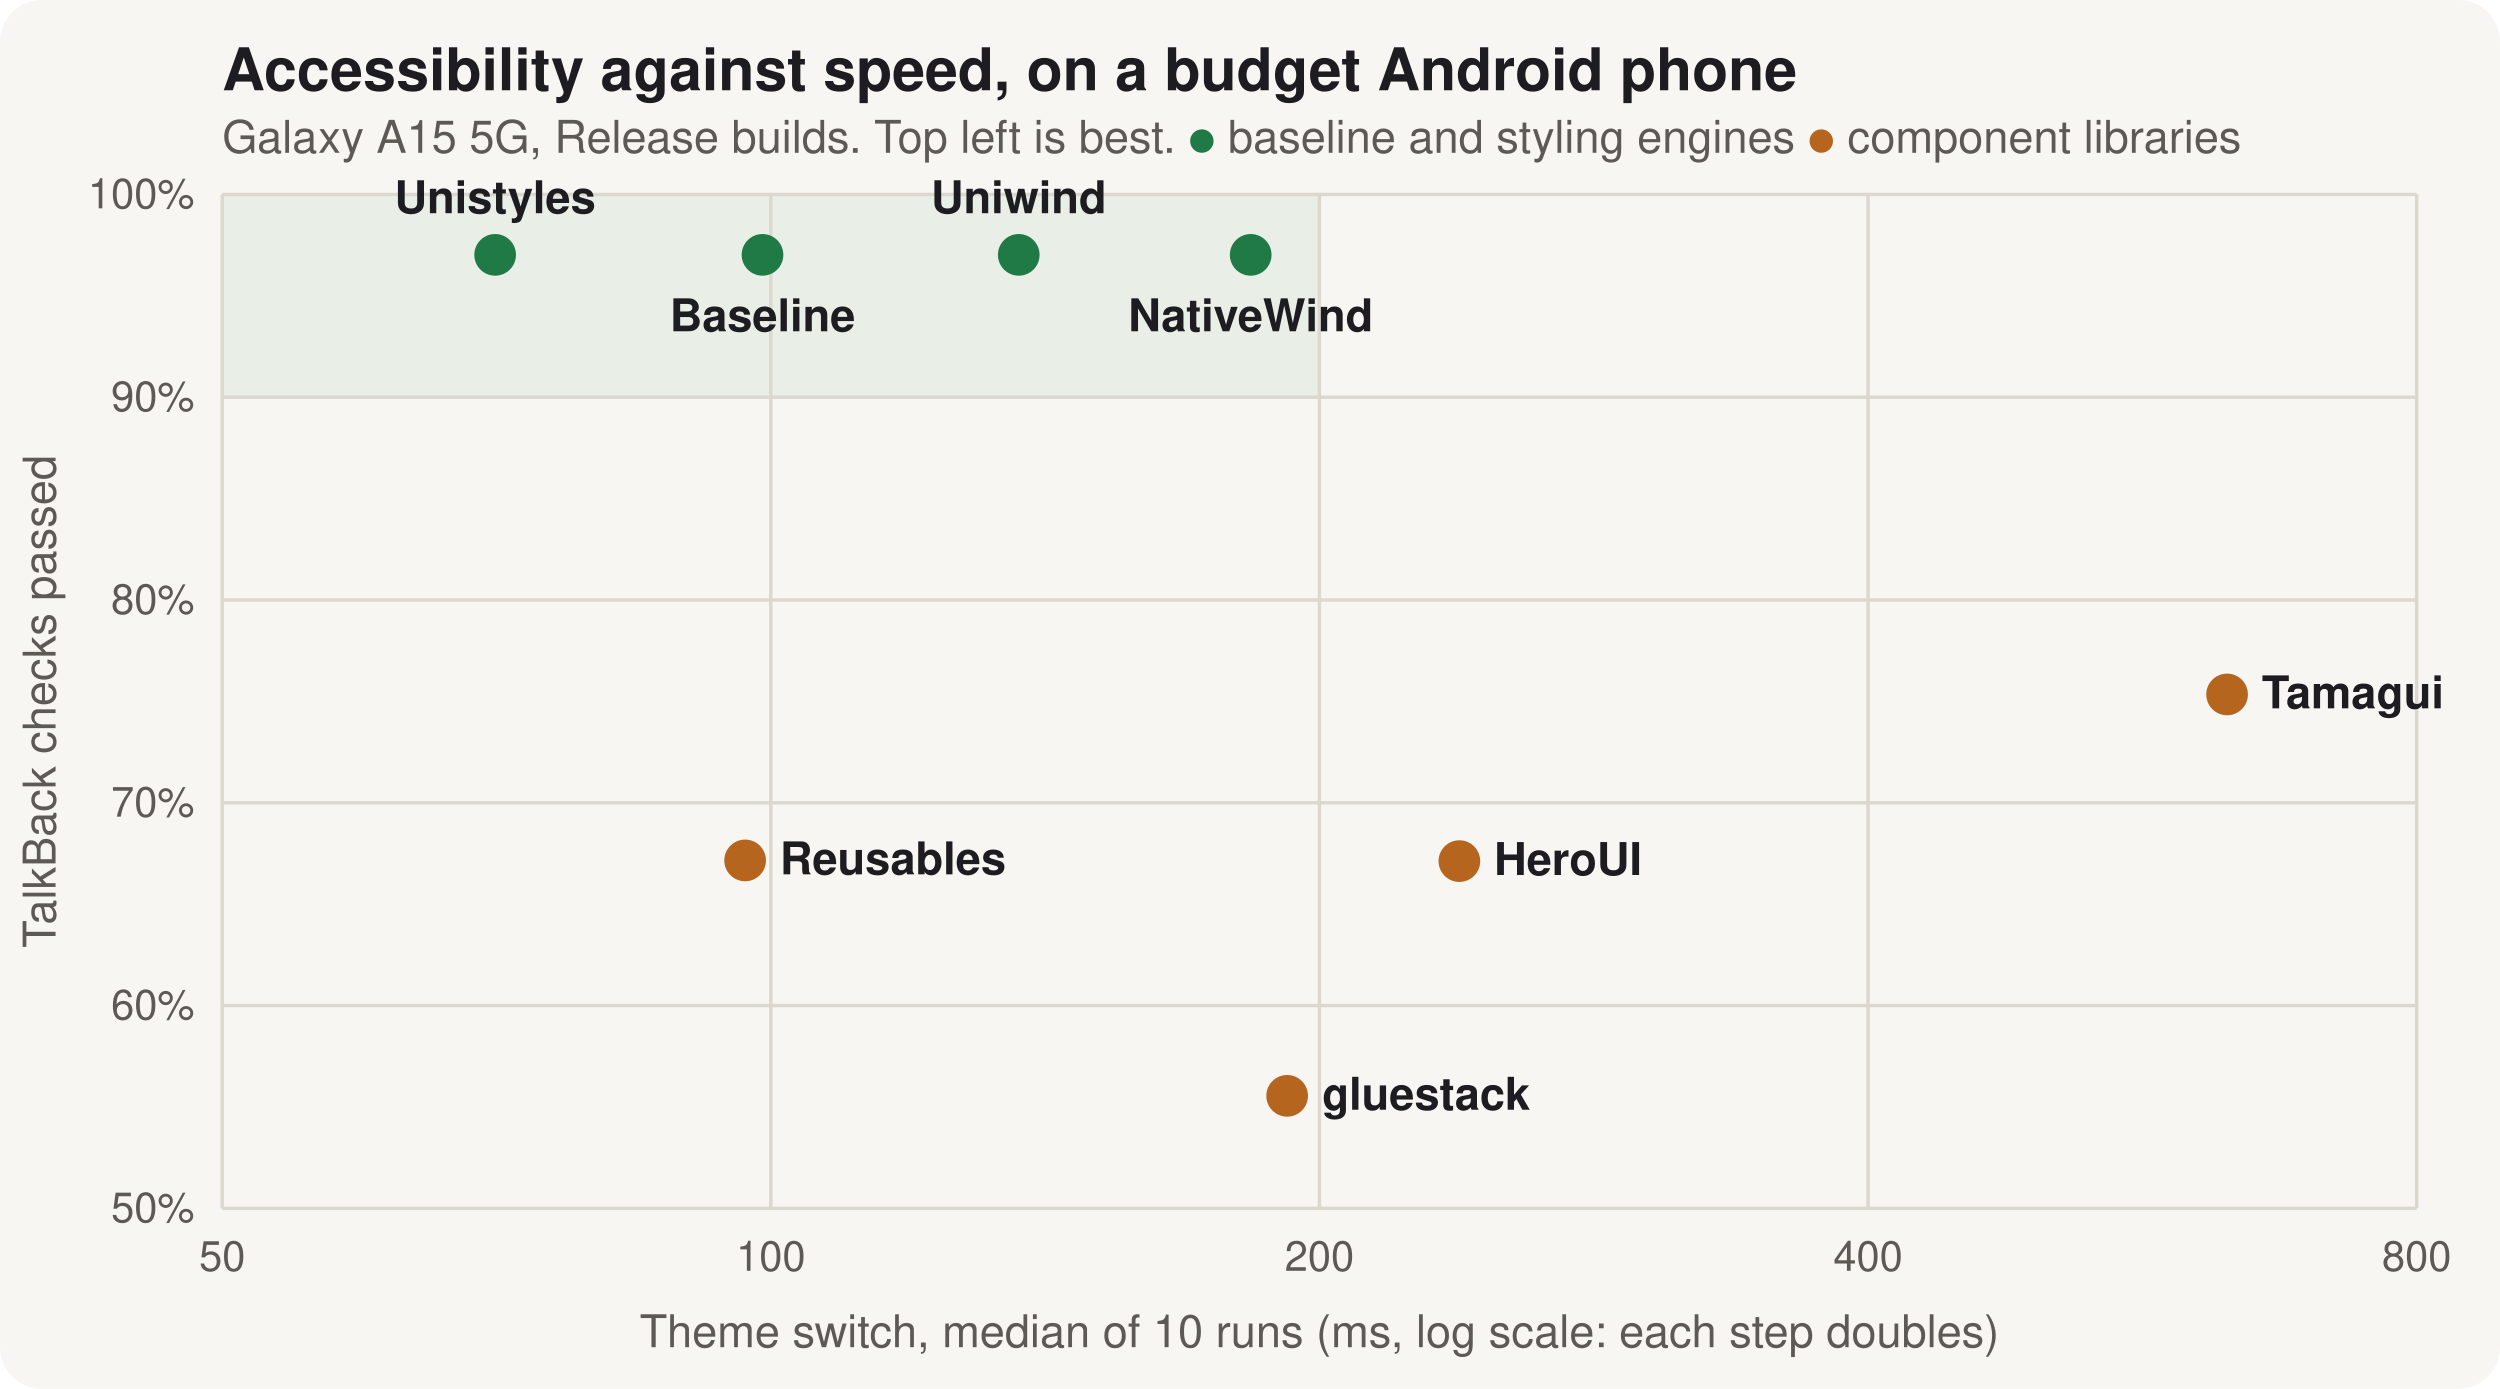
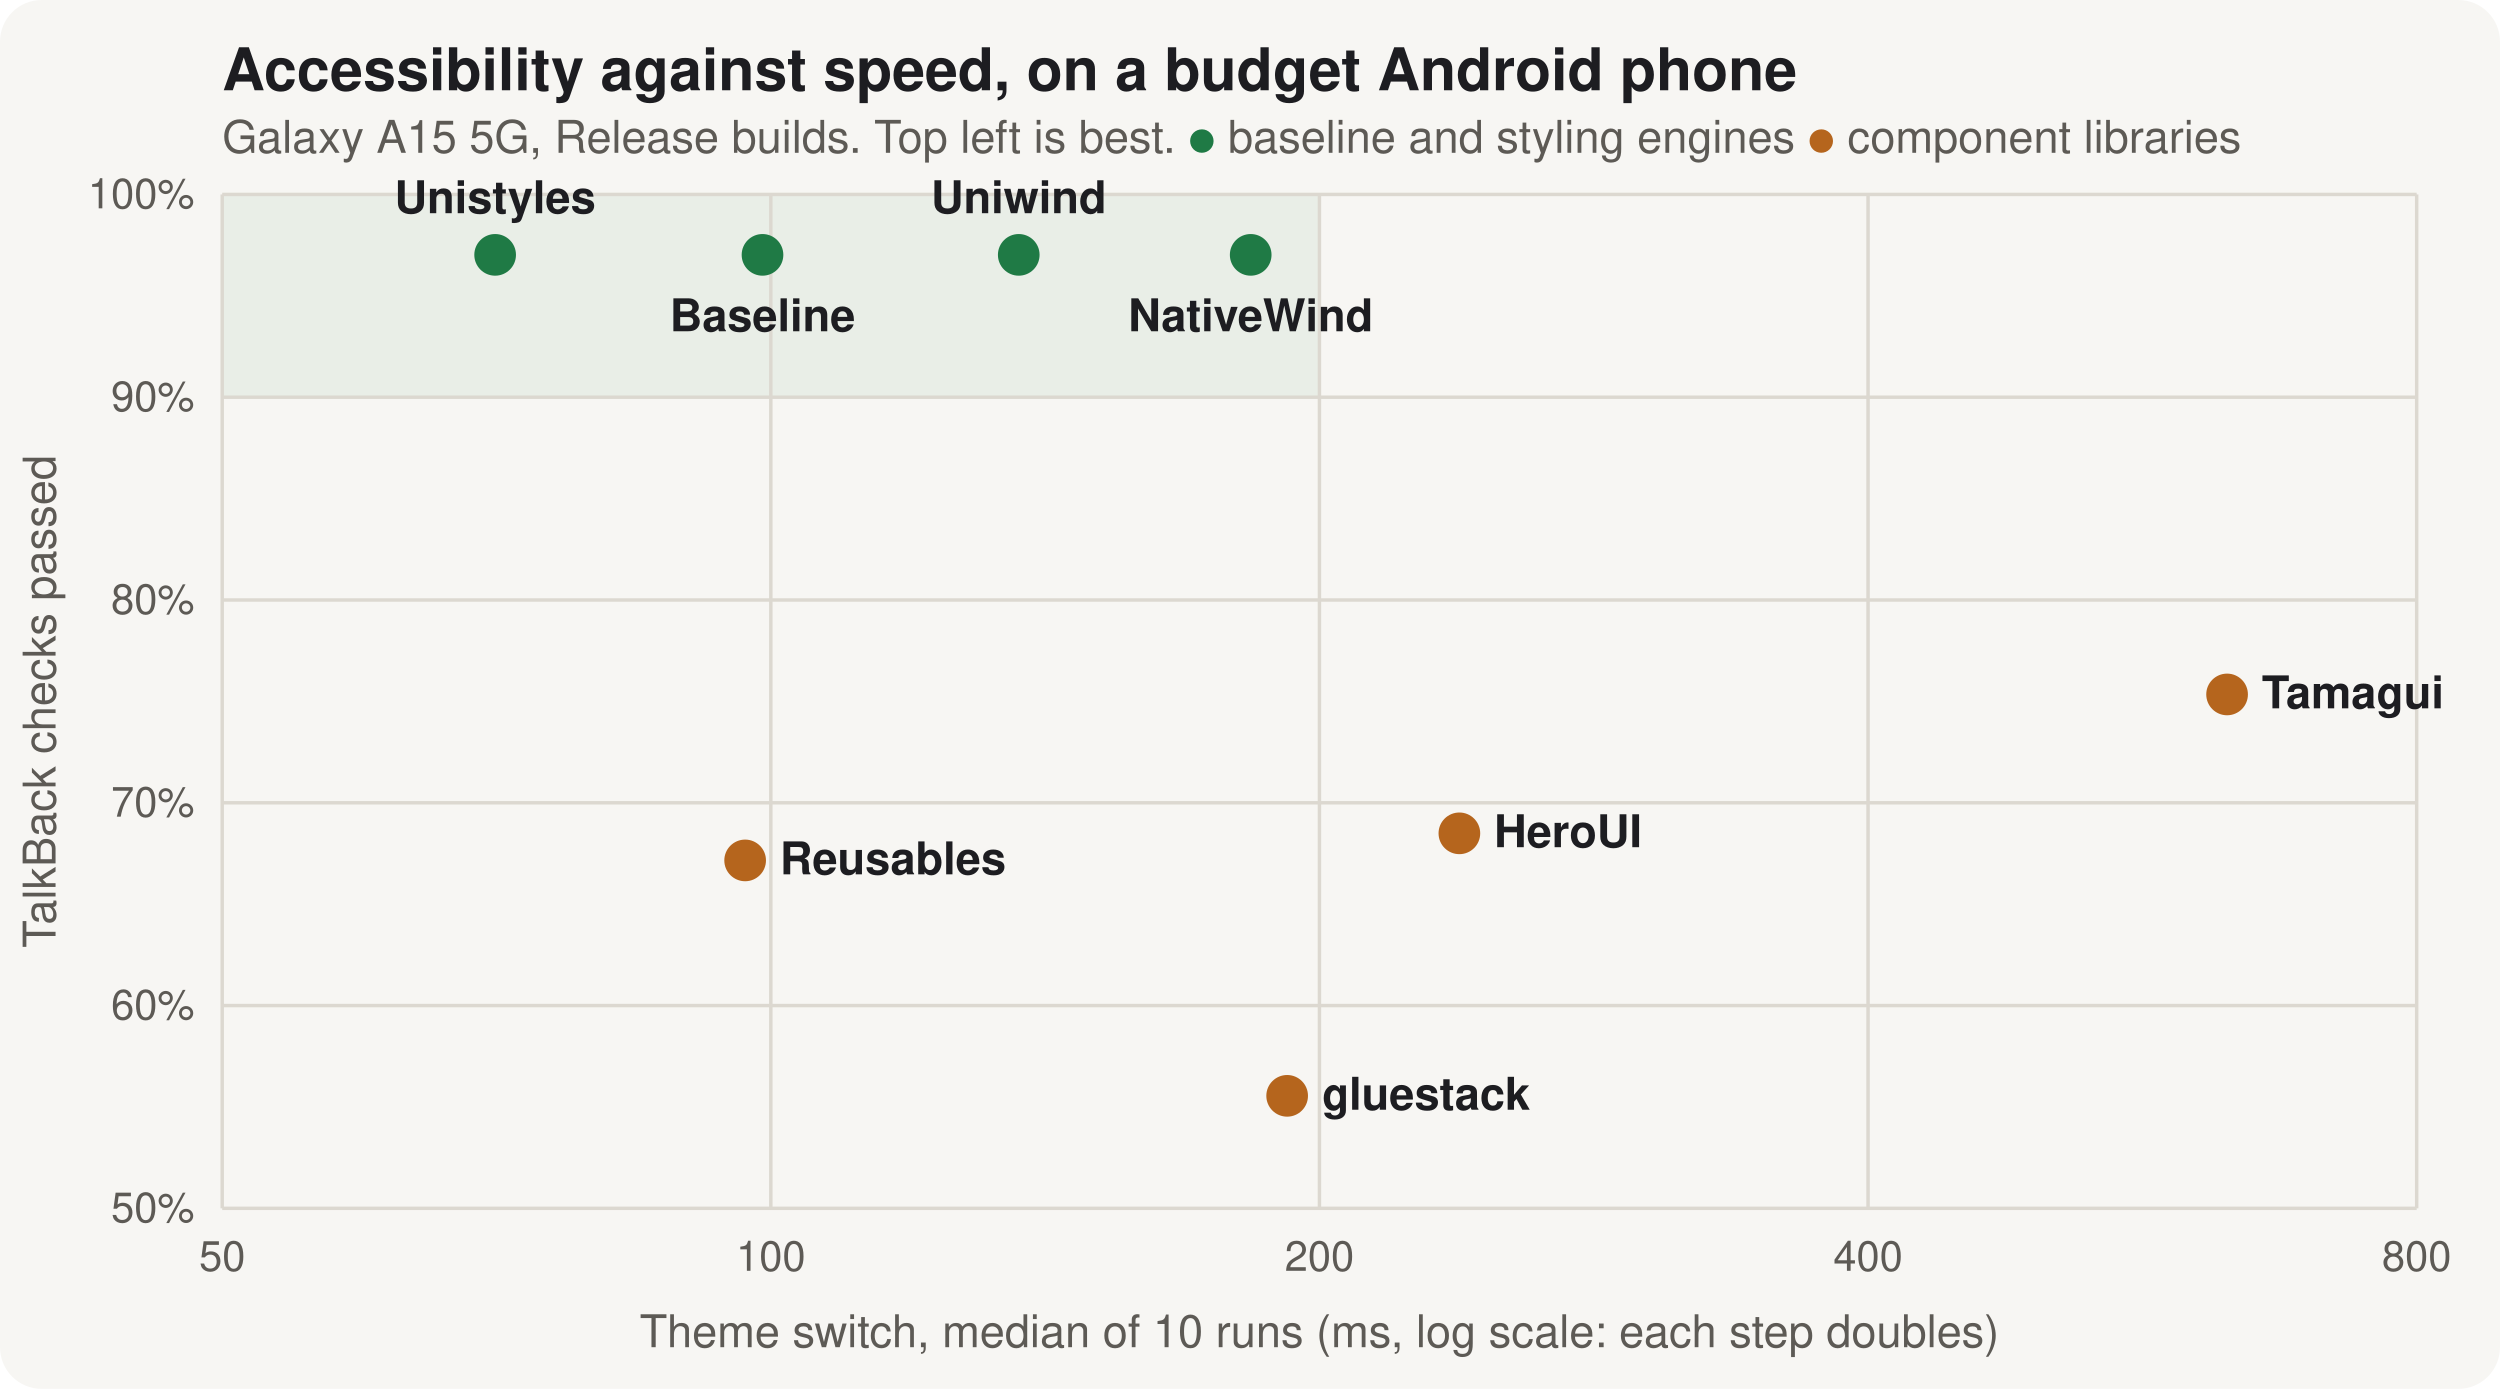
<svg xmlns="http://www.w3.org/2000/svg" viewBox="0 0 720 400" width="720" height="400" role="img" aria-labelledby="t d">
  <style>
svg { font: 13px -apple-system, BlinkMacSystemFont, "Segoe UI", Helvetica, Arial, sans-serif; }
.bg { fill: #f7f6f3; } .h { fill: #1d1d21; font-size: 17px; font-weight: 700; } .sub, .tick, .axis { fill: #5d5a55; } .tick { font-size: 12px; }
.grid { stroke: #dcd8d0; } .lbl { fill: #1d1d21; font-weight: 600; } .hand { fill: #1f7a45; } .kit { fill: #b5651d; } .zone { fill: #1f7a45; fill-opacity: .07; }
@media (prefers-color-scheme: dark) {
  .bg { fill: #151517; } .h, .lbl { fill: #ececee; } .sub, .tick, .axis { fill: #a3a09b; } .grid { stroke: #34343a; } .hand { fill: #7fd6a0; } .kit { fill: #e9a25f; } .zone { fill: #7fd6a0; }
}
</style>
  <rect width="720" height="400" rx="12" class="bg" />
  <rect x="64" y="56" width="316" height="58.4" class="zone" />
  <text x="64" y="26" class="h">Accessibility against speed, on a budget Android phone</text>
  <text x="64" y="44" class="sub">Galaxy A15 5G, Release builds. Top left is best. <tspan class="hand">●</tspan> baseline and styling engines  <tspan class="kit">●</tspan> component libraries</text>
  <line x1="64" x2="696" y1="348" y2="348" class="grid" />
  <text x="56" y="352" text-anchor="end" class="tick">50%</text>
  <line x1="64" x2="696" y1="289.6" y2="289.6" class="grid" />
  <text x="56" y="293.6" text-anchor="end" class="tick">60%</text>
  <line x1="64" x2="696" y1="231.2" y2="231.2" class="grid" />
  <text x="56" y="235.2" text-anchor="end" class="tick">70%</text>
  <line x1="64" x2="696" y1="172.8" y2="172.8" class="grid" />
  <text x="56" y="176.8" text-anchor="end" class="tick">80%</text>
  <line x1="64" x2="696" y1="114.4" y2="114.4" class="grid" />
  <text x="56" y="118.4" text-anchor="end" class="tick">90%</text>
  <line x1="64" x2="696" y1="56" y2="56" class="grid" />
  <text x="56" y="60" text-anchor="end" class="tick">100%</text>
  <line x1="64" x2="64" y1="56" y2="348" class="grid" />
  <text x="64" y="366" text-anchor="middle" class="tick">50</text>
  <line x1="222" x2="222" y1="56" y2="348" class="grid" />
  <text x="222" y="366" text-anchor="middle" class="tick">100</text>
  <line x1="380" x2="380" y1="56" y2="348" class="grid" />
  <text x="380" y="366" text-anchor="middle" class="tick">200</text>
  <line x1="538" x2="538" y1="56" y2="348" class="grid" />
  <text x="538" y="366" text-anchor="middle" class="tick">400</text>
  <line x1="696" x2="696" y1="56" y2="348" class="grid" />
  <text x="696" y="366" text-anchor="middle" class="tick">800</text>
  <circle cx="219.6" cy="73.4" r="6" class="hand" />
  <text x="219.6" y="95.4" text-anchor="middle" class="lbl">Baseline</text>
  <circle cx="142.6" cy="73.4" r="6" class="hand" />
  <text x="142.6" y="61.4" text-anchor="middle" class="lbl">Unistyles</text>
  <circle cx="293.4" cy="73.4" r="6" class="hand" />
  <text x="293.4" y="61.4" text-anchor="middle" class="lbl">Uniwind</text>
  <circle cx="360.2" cy="73.4" r="6" class="hand" />
  <text x="360.2" y="95.4" text-anchor="middle" class="lbl">NativeWind</text>
  <circle cx="641.4" cy="200.0" r="6" class="kit" />
  <text x="651.4" y="204.0" text-anchor="start" class="lbl">Tamagui</text>
  <circle cx="370.7" cy="315.6" r="6" class="kit" />
  <text x="380.7" y="319.6" text-anchor="start" class="lbl">gluestack</text>
-   <circle cx="420.3" cy="248.0" r="6" class="kit" />
-   <text x="430.3" y="252.0" text-anchor="start" class="lbl">HeroUI</text>
+   <circle cx="420.3" cy="240.0" r="6" class="kit" />
+   <text x="430.3" y="244.0" text-anchor="start" class="lbl">HeroUI</text>
  <circle cx="214.6" cy="247.8" r="6" class="kit" />
  <text x="224.6" y="251.8" text-anchor="start" class="lbl">Reusables</text>
  <text x="380" y="388" text-anchor="middle" class="axis">Theme switch, median of 10 runs (ms, log scale: each step doubles)</text>
  <text transform="translate(16 202) rotate(-90)" text-anchor="middle" class="axis">TalkBack checks passed</text>
</svg>
